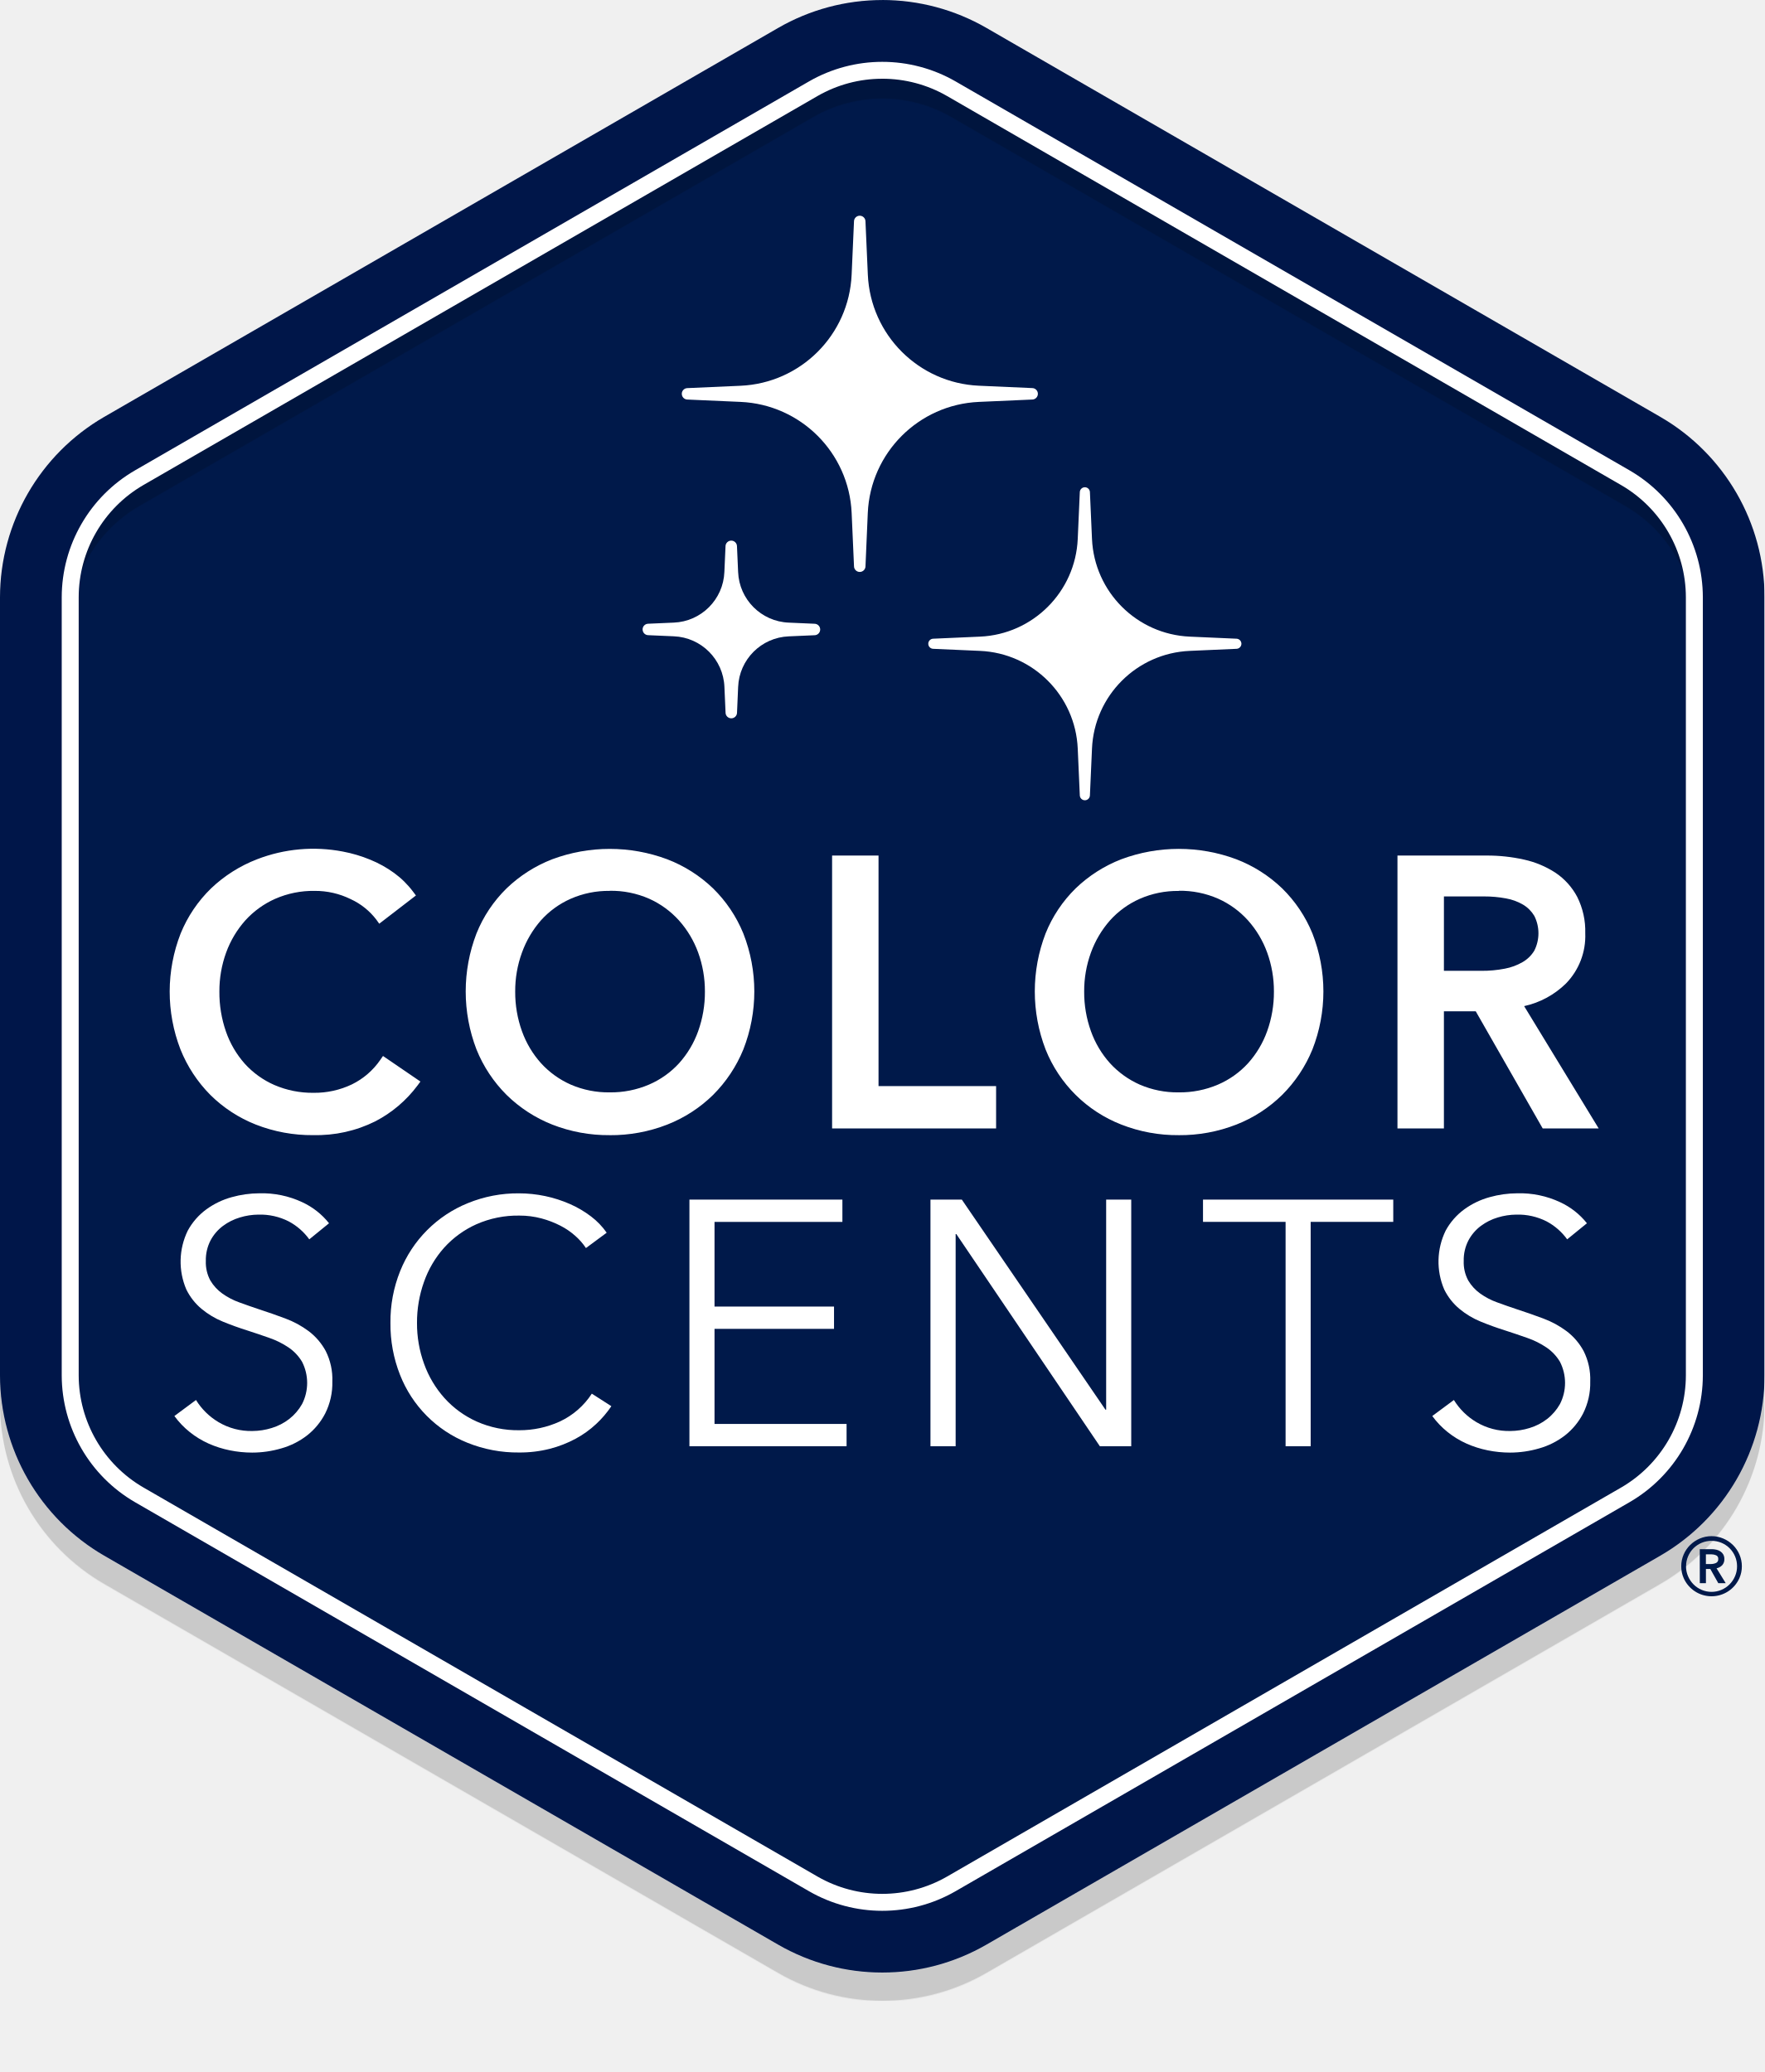
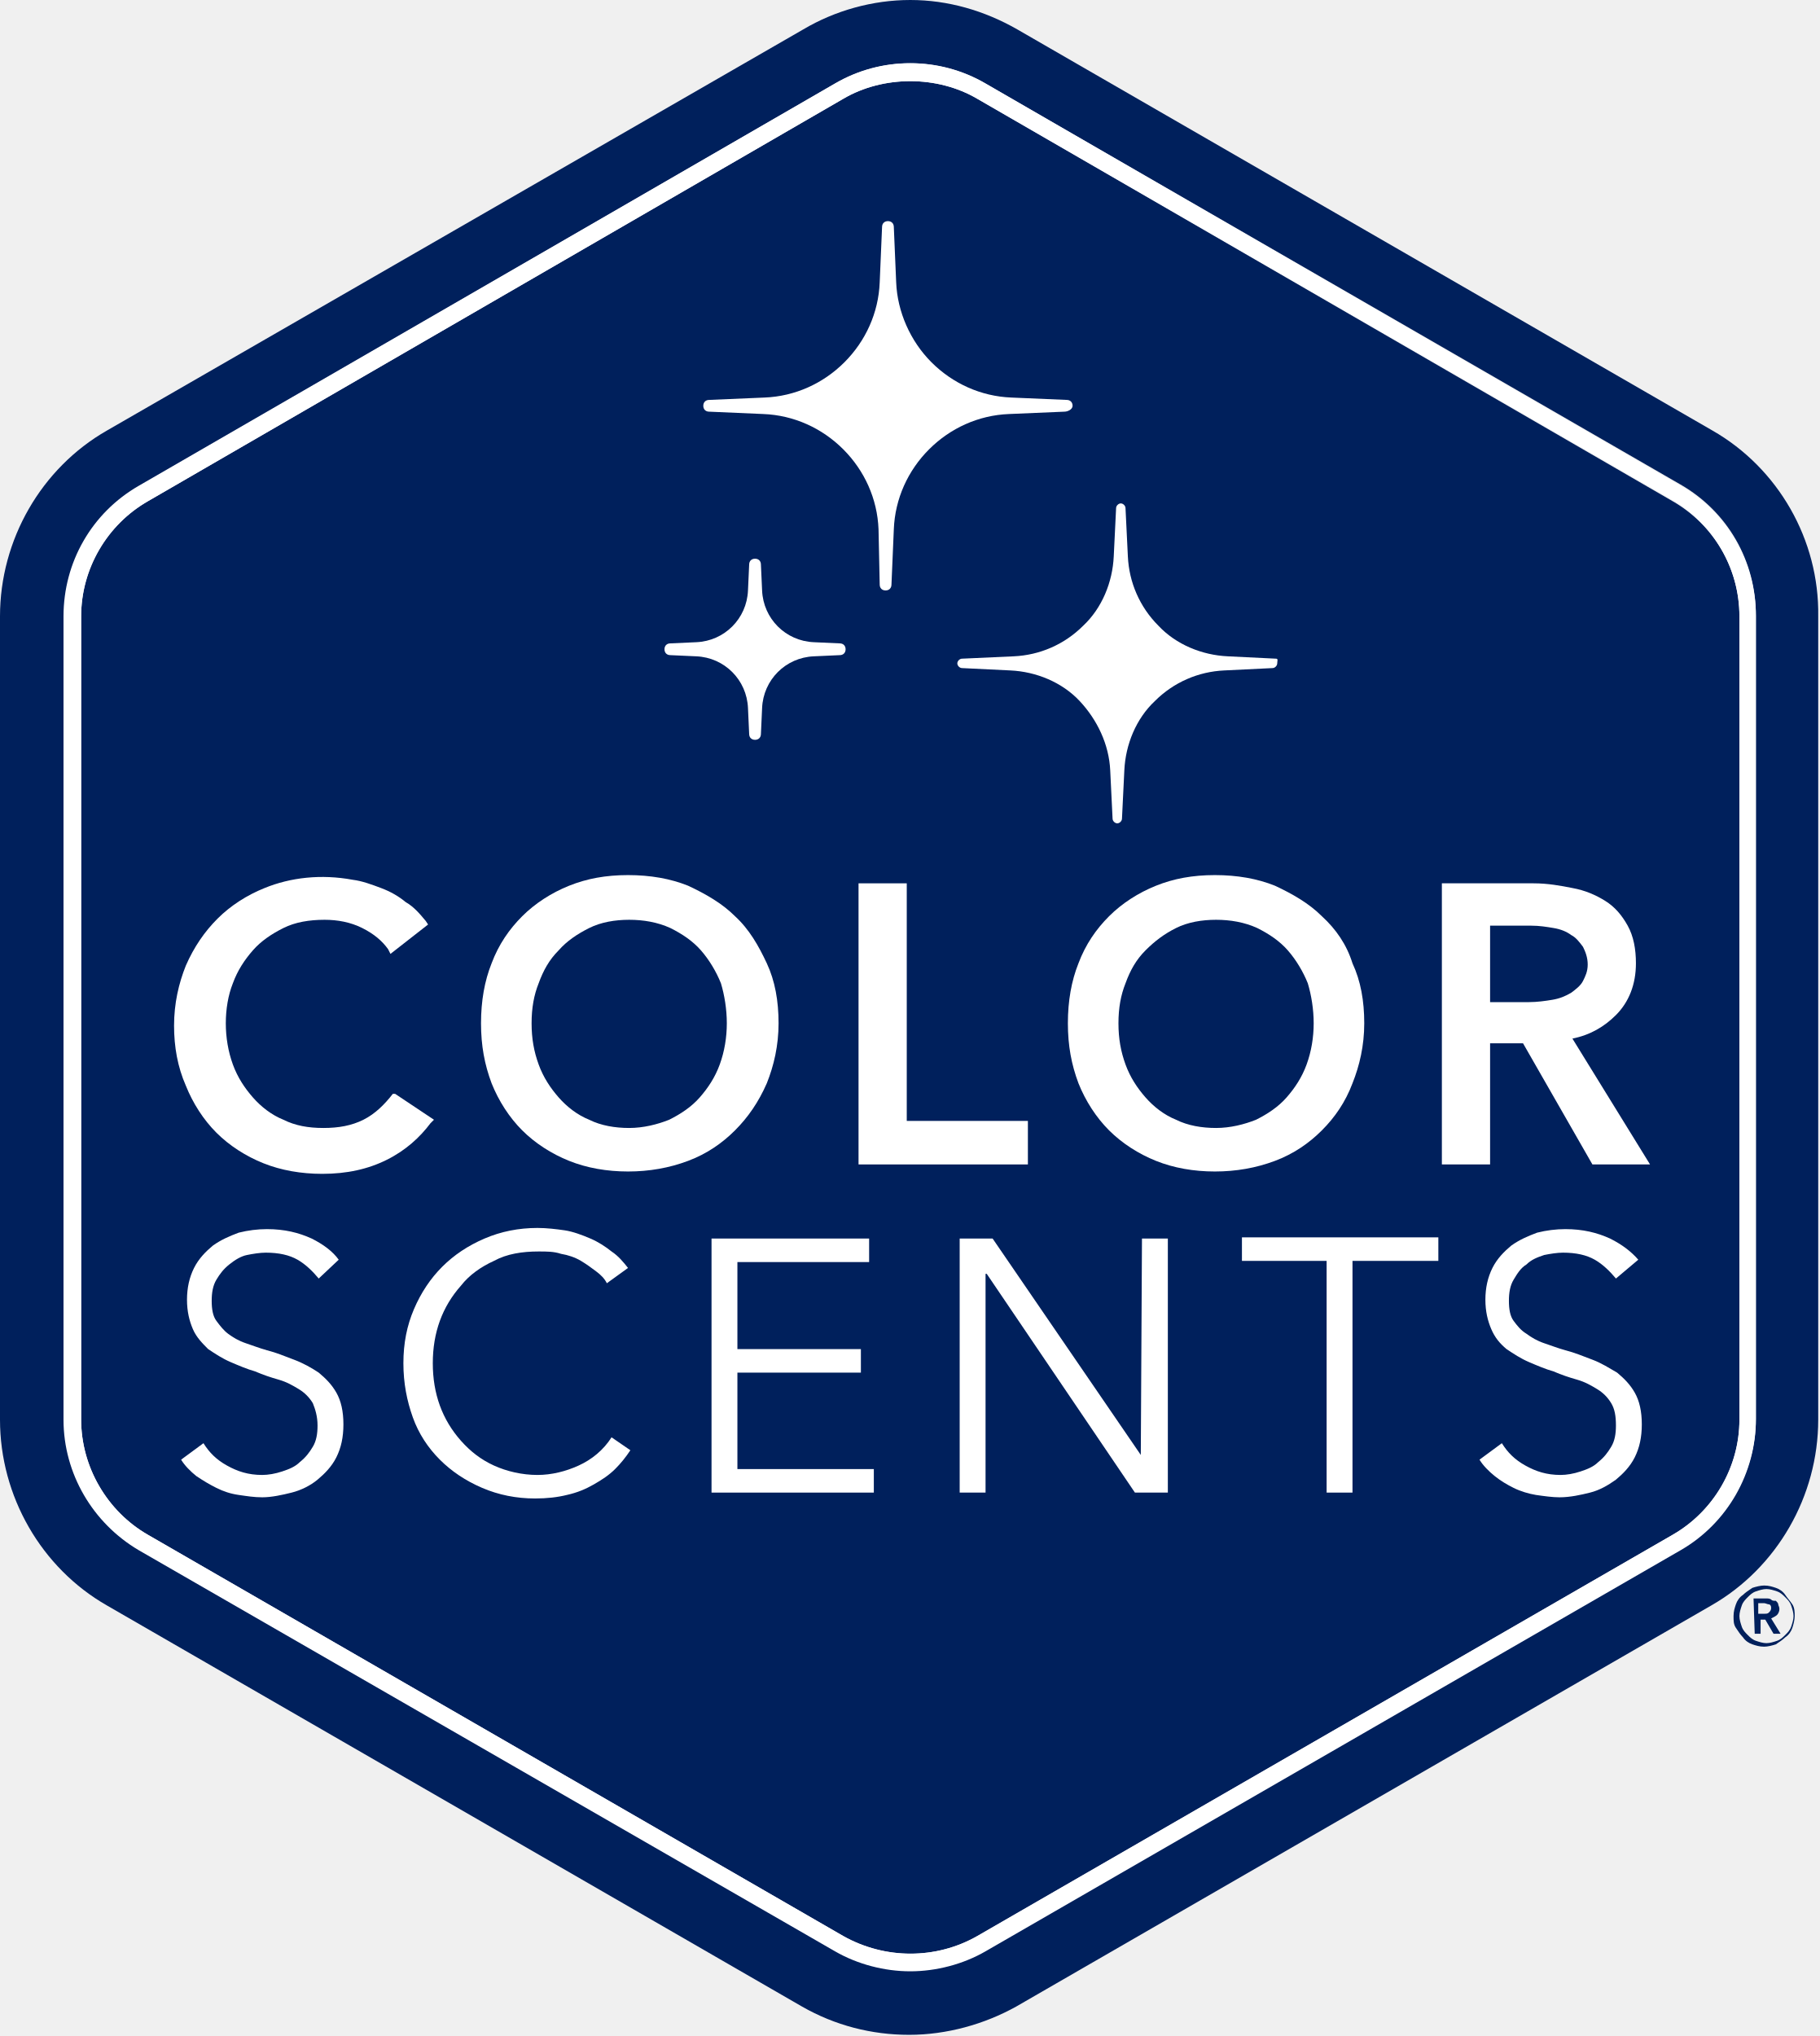
- <svg xmlns="http://www.w3.org/2000/svg" height="145.865" viewBox="0 0 124.188 145.865" width="124.188">
-   <clipPath id="a">
-     <path d="m0 0h124.188v145.865h-124.188z" />
-   </clipPath>
-   <filter id="b" filterUnits="userSpaceOnUse" height="140.865" width="124.187" x="0" y="0">
-     <feOffset dy="2" />
-     <feGaussianBlur result="blur" />
-     <feFlood flood-opacity=".161" />
-     <feComposite in2="blur" operator="in" />
-     <feComposite in="SourceGraphic" />
-   </filter>
-   <g clip-path="url(#a)">
-     <path d="m6.157 99.488v-57.888a7.022 7.022 0 0 1 3.512-6.082l50.131-28.939a7.024 7.024 0 0 1 7.023 0l50.13 28.943a7.022 7.022 0 0 1 3.512 6.082v57.884a7.024 7.024 0 0 1 -3.512 6.082l-50.13 28.942a7.024 7.024 0 0 1 -7.023 0l-50.131-28.941a7.024 7.024 0 0 1 -3.512-6.082" fill="#00194a" transform="translate(-1.216 -1.113)" />
-     <g filter="url(#b)">
-       <path d="m62.094 4.941a9.707 9.707 0 0 1 4.857 1.3l47.439 27.389a9.714 9.714 0 0 1 4.857 8.413v54.778a9.714 9.714 0 0 1 -4.857 8.413l-47.439 27.389a9.712 9.712 0 0 1 -9.714 0l-47.437-27.389a9.714 9.714 0 0 1 -4.857-8.413v-54.777a9.714 9.714 0 0 1 4.857-8.413l47.437-27.388a9.707 9.707 0 0 1 4.857-1.3m0-4.941a14.674 14.674 0 0 0 -7.328 1.964l-47.439 27.386a14.7 14.7 0 0 0 -7.327 12.692v54.777a14.694 14.694 0 0 0 7.327 12.692l47.439 27.387a14.659 14.659 0 0 0 14.656 0l47.439-27.389a14.694 14.694 0 0 0 7.327-12.692v-54.775a14.7 14.7 0 0 0 -7.327-12.692l-47.439-27.388a14.674 14.674 0 0 0 -7.328-1.964" fill="#00194a" />
-     </g>
-     <g fill="#fff">
-       <path d="m115.757 34.184-47.438-27.384a10.344 10.344 0 0 0 -10.311 0l-47.439 27.384a10.341 10.341 0 0 0 -5.156 8.93v54.777a10.34 10.34 0 0 0 5.156 8.929l47.439 27.389a10.328 10.328 0 0 0 10.311 0l47.438-27.389a10.336 10.336 0 0 0 5.156-8.929v-54.777a10.339 10.339 0 0 0 -5.156-8.93m-52.594-27.572a9.125 9.125 0 0 1 4.559 1.218l47.438 27.388a9.142 9.142 0 0 1 4.559 7.9v54.773a9.143 9.143 0 0 1 -4.559 7.9l-47.438 27.385a9.141 9.141 0 0 1 -9.117 0l-47.44-27.389a9.145 9.145 0 0 1 -4.558-7.9v-54.773a9.144 9.144 0 0 1 4.558-7.9l47.44-27.384a9.117 9.117 0 0 1 4.558-1.217" transform="translate(-1.069 -1.07)" />
-       <path d="m59.792 31.463a.4.4 0 0 1 .386-.4l3.749-.166a8.188 8.188 0 0 0 7.818-7.818l.166-3.749a.4.4 0 0 1 .808 0l.166 3.749a8.188 8.188 0 0 0 7.815 7.815l3.749.166a.4.4 0 0 1 0 .807l-3.749.166a8.188 8.188 0 0 0 -7.818 7.818l-.162 3.749a.4.4 0 0 1 -.808 0l-.166-3.749a8.188 8.188 0 0 0 -7.818-7.818l-3.749-.166a.4.4 0 0 1 -.386-.4" transform="translate(-11.808 -3.74)" />
-       <path d="m92.66 61.213-.146 3.3-.146-3.3a7.561 7.561 0 0 0 -7.219-7.219l-3.3-.146 3.3-.146a7.561 7.561 0 0 0 7.219-7.219l.146-3.3.146 3.3a7.561 7.561 0 0 0 7.219 7.217l3.3.146-3.3.146a7.56 7.56 0 0 0 -7.219 7.219" transform="translate(-16.163 -8.528)" />
-       <path d="m81.407 53.76a.356.356 0 0 1 .34-.356l3.3-.146a7.206 7.206 0 0 0 6.879-6.879l.146-3.3a.356.356 0 0 1 .711 0l.146 3.3a7.206 7.206 0 0 0 6.879 6.879l3.3.146a.356.356 0 0 1 0 .711l-3.3.146a7.2 7.2 0 0 0 -6.879 6.879l-.146 3.3a.356.356 0 0 1 -.711 0l-.146-3.3a7.2 7.2 0 0 0 -6.879-6.879l-3.3-.146a.356.356 0 0 1 -.34-.356m11.019-5.859a7.922 7.922 0 0 1 -5.855 5.856 7.92 7.92 0 0 1 5.855 5.855 7.92 7.92 0 0 1 5.855-5.855 7.922 7.922 0 0 1 -5.855-5.856" transform="translate(-16.076 -8.44)" />
-       <path d="m62.773 57.809-.08 1.806-.079-1.806a4.139 4.139 0 0 0 -3.951-3.951l-1.806-.08 1.806-.079a4.139 4.139 0 0 0 3.951-3.951l.079-1.806.08 1.806a4.139 4.139 0 0 0 3.951 3.952l1.806.079-1.806.08a4.138 4.138 0 0 0 -3.951 3.951" transform="translate(-11.228 -9.467)" />
-       <path d="m56.354 53.678a.4.4 0 0 1 .386-.4l1.806-.079a3.715 3.715 0 0 0 3.564-3.569l.08-1.8a.4.4 0 0 1 .807 0l.08 1.806a3.715 3.715 0 0 0 3.566 3.564l1.806.079a.4.4 0 0 1 0 .808l-1.806.079a3.715 3.715 0 0 0 -3.565 3.565l-.078 1.802a.4.4 0 0 1 -.807 0l-.08-1.806a3.715 3.715 0 0 0 -3.565-3.565l-1.806-.079a.4.4 0 0 1 -.386-.4m6.24-2.516a4.552 4.552 0 0 1 -2.516 2.516 4.557 4.557 0 0 1 2.514 2.517 4.557 4.557 0 0 1 2.516-2.517 4.552 4.552 0 0 1 -2.516-2.516" transform="translate(-11.129 -9.368)" />
-       <path d="m32.131 91.011a8.31 8.31 0 0 1 -2.854 2.42 8.884 8.884 0 0 1 -4.214.929 10.412 10.412 0 0 1 -3.915-.72 9.118 9.118 0 0 1 -3.089-2.015 9.279 9.279 0 0 1 -2.029-3.09 10.929 10.929 0 0 1 .013-7.906 8.986 8.986 0 0 1 2.068-3.062 9.393 9.393 0 0 1 3.128-1.976 10.673 10.673 0 0 1 3.928-.707 10.278 10.278 0 0 1 1.911.183 9.449 9.449 0 0 1 1.858.55 7.758 7.758 0 0 1 1.624.9 5.886 5.886 0 0 1 1.257 1.244l-2.043 1.571a5.1 5.1 0 0 0 -1.924-1.558 5.98 5.98 0 0 0 -2.683-.615 6.977 6.977 0 0 0 -2.919.588 6.6 6.6 0 0 0 -2.213 1.611 7.28 7.28 0 0 0 -1.414 2.369 8.219 8.219 0 0 0 -.5 2.866 8.671 8.671 0 0 0 .485 2.932 7.018 7.018 0 0 0 1.394 2.375 6.4 6.4 0 0 0 2.2 1.584 7.053 7.053 0 0 0 2.892.576 6.4 6.4 0 0 0 2.854-.628 5.5 5.5 0 0 0 2.117-1.832z" transform="translate(-3.021 -14.788)" />
-       <path d="m24.979 94.615a10.794 10.794 0 0 1 -4.041-.745 9.5 9.5 0 0 1 -3.2-2.09 9.634 9.634 0 0 1 -2.1-3.2 11.267 11.267 0 0 1 .014-8.165 9.35 9.35 0 0 1 2.145-3.176 9.794 9.794 0 0 1 3.24-2.048 10.962 10.962 0 0 1 6.024-.541 9.785 9.785 0 0 1 1.926.571 7.987 7.987 0 0 1 1.694.942 6.273 6.273 0 0 1 1.329 1.314l.2.266-2.583 1.988-.2-.282a4.781 4.781 0 0 0 -1.81-1.449 5.651 5.651 0 0 0 -2.534-.58 6.662 6.662 0 0 0 -2.779.558 6.268 6.268 0 0 0 -2.104 1.522 6.992 6.992 0 0 0 -1.347 2.26 7.935 7.935 0 0 0 -.476 2.749 8.388 8.388 0 0 0 .464 2.819 6.739 6.739 0 0 0 1.32 2.256 6.121 6.121 0 0 0 2.084 1.5 6.755 6.755 0 0 0 2.755.551 6.093 6.093 0 0 0 2.705-.594 5.2 5.2 0 0 0 1.995-1.722l.192-.277 2.634 1.8-.208.282a8.7 8.7 0 0 1 -2.968 2.519 9.257 9.257 0 0 1 -4.373.969m.105-19.476a10.4 10.4 0 0 0 -3.8.683 9.075 9.075 0 0 0 -3.017 1.906 8.665 8.665 0 0 0 -1.989 2.946 10.6 10.6 0 0 0 -.013 7.65 8.992 8.992 0 0 0 1.953 2.979 8.818 8.818 0 0 0 2.975 1.94 10.108 10.108 0 0 0 3.788.7 8.6 8.6 0 0 0 4.057-.89 8.1 8.1 0 0 0 2.523-2.05l-1.5-1.027a5.8 5.8 0 0 1 -2.05 1.673 6.753 6.753 0 0 1 -3 .664 7.392 7.392 0 0 1 -3.03-.607 6.774 6.774 0 0 1 -2.314-1.667 7.409 7.409 0 0 1 -1.454-2.481 9.054 9.054 0 0 1 -.5-3.046 8.578 8.578 0 0 1 .518-2.983 7.618 7.618 0 0 1 1.48-2.477 6.954 6.954 0 0 1 2.324-1.693 7.331 7.331 0 0 1 3.059-.62 6.339 6.339 0 0 1 2.833.65 5.646 5.646 0 0 1 1.834 1.388l1.5-1.157a5.72 5.72 0 0 0 -.979-.911 7.367 7.367 0 0 0 -1.552-.862 9.059 9.059 0 0 0 -1.793-.531 9.967 9.967 0 0 0 -1.847-.177" transform="translate(-2.937 -14.703)" />
-       <path d="m60.9 84.6a10.146 10.146 0 0 1 -.746 3.94 9.339 9.339 0 0 1 -2.054 3.09 9.239 9.239 0 0 1 -3.115 2.015 11.035 11.035 0 0 1 -7.841 0 9.079 9.079 0 0 1 -5.144-5.109 11.018 11.018 0 0 1 0-7.906 8.9 8.9 0 0 1 2.042-3.062 9.283 9.283 0 0 1 3.1-1.977 11.234 11.234 0 0 1 7.841 0 9.271 9.271 0 0 1 3.117 1.977 9.052 9.052 0 0 1 2.054 3.062 10.229 10.229 0 0 1 .746 3.97m-2.8 0a8.235 8.235 0 0 0 -.5-2.866 7.271 7.271 0 0 0 -1.414-2.369 6.6 6.6 0 0 0 -2.212-1.611 7.472 7.472 0 0 0 -5.812 0 6.46 6.46 0 0 0 -2.2 1.611 7.4 7.4 0 0 0 -1.4 2.369 8.2 8.2 0 0 0 -.5 2.866 8.384 8.384 0 0 0 .5 2.906 7.109 7.109 0 0 0 1.413 2.37 6.563 6.563 0 0 0 2.2 1.583 6.943 6.943 0 0 0 2.879.577 7.129 7.129 0 0 0 2.906-.577 6.486 6.486 0 0 0 2.225-1.583 7.111 7.111 0 0 0 1.415-2.376 8.422 8.422 0 0 0 .5-2.906" transform="translate(-8.148 -14.788)" />
-       <path d="m50.97 94.618a10.8 10.8 0 0 1 -4.04-.745 9.641 9.641 0 0 1 -3.213-2.09 9.542 9.542 0 0 1 -2.118-3.2 11.363 11.363 0 0 1 0-8.163 9.266 9.266 0 0 1 2.12-3.176 9.657 9.657 0 0 1 3.213-2.049 11.573 11.573 0 0 1 8.088 0 9.633 9.633 0 0 1 3.228 2.049 9.429 9.429 0 0 1 2.132 3.176 11.169 11.169 0 0 1 0 8.165 9.7 9.7 0 0 1 -2.129 3.2 9.607 9.607 0 0 1 -3.228 2.09 10.9 10.9 0 0 1 -4.053.745m0-19.476a10.29 10.29 0 0 0 -3.789.682 8.959 8.959 0 0 0 -2.99 1.905 8.592 8.592 0 0 0 -1.965 2.947 10.7 10.7 0 0 0 0 7.649 8.869 8.869 0 0 0 1.967 2.973 8.967 8.967 0 0 0 2.99 1.941 10.1 10.1 0 0 0 3.787.7 10.212 10.212 0 0 0 3.8-.7 8.927 8.927 0 0 0 3-1.941 9.047 9.047 0 0 0 1.98-2.979 10.5 10.5 0 0 0 0-7.647 8.779 8.779 0 0 0 -1.977-2.948 8.971 8.971 0 0 0 -3-1.9 10.393 10.393 0 0 0 -3.8-.683m0 17.147a7.311 7.311 0 0 1 -3.019-.607 6.933 6.933 0 0 1 -2.31-1.664 7.476 7.476 0 0 1 -1.481-2.481 8.749 8.749 0 0 1 -.518-3.022 8.581 8.581 0 0 1 .518-2.984 7.783 7.783 0 0 1 1.464-2.475 6.842 6.842 0 0 1 2.314-1.694 7.807 7.807 0 0 1 6.092 0 6.967 6.967 0 0 1 2.323 1.693 7.667 7.667 0 0 1 1.481 2.477 8.612 8.612 0 0 1 .518 2.984 8.783 8.783 0 0 1 -.518 3.022 7.469 7.469 0 0 1 -1.482 2.481 6.836 6.836 0 0 1 -2.34 1.665 7.481 7.481 0 0 1 -3.041.606m0-14.869a6.591 6.591 0 0 0 -2.752.558 6.159 6.159 0 0 0 -2.09 1.52 7.112 7.112 0 0 0 -1.332 2.265 7.872 7.872 0 0 0 -.476 2.749 8.094 8.094 0 0 0 .476 2.786 6.812 6.812 0 0 0 1.347 2.259 6.239 6.239 0 0 0 2.087 1.5 6.653 6.653 0 0 0 2.741.547 6.806 6.806 0 0 0 2.768-.548 6.162 6.162 0 0 0 2.112-1.5 6.793 6.793 0 0 0 1.345-2.258 8.141 8.141 0 0 0 .476-2.79 7.955 7.955 0 0 0 -.476-2.749 6.961 6.961 0 0 0 -1.349-2.259 6.294 6.294 0 0 0 -2.1-1.529 6.661 6.661 0 0 0 -2.779-.558" transform="translate(-8.065 -14.705)" />
-       <path d="m75.985 91.7h8.273v2.3h-10.864v-18.528h2.591z" transform="translate(-14.494 -14.904)" />
-       <path d="m84.514 94.261h-11.542v-19.211h3.268v16.23h8.274zm-10.865-.677h10.187v-1.626h-8.273v-16.231h-1.914z" transform="translate(-14.41 -14.821)" />
-       <path d="m110.806 84.6a10.146 10.146 0 0 1 -.746 3.94 9.338 9.338 0 0 1 -2.06 3.086 9.239 9.239 0 0 1 -3.115 2.015 11.035 11.035 0 0 1 -7.841 0 9.079 9.079 0 0 1 -5.144-5.1 11.017 11.017 0 0 1 0-7.906 8.9 8.9 0 0 1 2.042-3.062 9.282 9.282 0 0 1 3.1-1.977 11.234 11.234 0 0 1 7.841 0 9.271 9.271 0 0 1 3.117 1.972 9.052 9.052 0 0 1 2.054 3.062 10.229 10.229 0 0 1 .746 3.966m-2.8 0a8.235 8.235 0 0 0 -.5-2.866 7.271 7.271 0 0 0 -1.414-2.369 6.6 6.6 0 0 0 -2.212-1.611 7.472 7.472 0 0 0 -5.812 0 6.46 6.46 0 0 0 -2.2 1.611 7.4 7.4 0 0 0 -1.4 2.369 8.2 8.2 0 0 0 -.5 2.866 8.384 8.384 0 0 0 .5 2.906 7.109 7.109 0 0 0 1.413 2.37 6.563 6.563 0 0 0 2.2 1.583 6.943 6.943 0 0 0 2.879.577 7.13 7.13 0 0 0 2.906-.577 6.486 6.486 0 0 0 2.225-1.583 7.111 7.111 0 0 0 1.414-2.37 8.422 8.422 0 0 0 .501-2.902" transform="translate(-18.004 -14.788)" />
-       <path d="m100.878 94.618a10.806 10.806 0 0 1 -4.04-.745 9.428 9.428 0 0 1 -5.331-5.291 11.361 11.361 0 0 1 0-8.162 9.3 9.3 0 0 1 2.12-3.177 9.658 9.658 0 0 1 3.213-2.049 11.576 11.576 0 0 1 8.089 0 9.645 9.645 0 0 1 3.227 2.049 9.435 9.435 0 0 1 2.132 3.176 11.18 11.18 0 0 1 0 8.165 9.7 9.7 0 0 1 -2.13 3.2 9.6 9.6 0 0 1 -3.227 2.09 10.9 10.9 0 0 1 -4.054.745m0-19.476a10.3 10.3 0 0 0 -3.789.682 8.985 8.985 0 0 0 -2.99 1.905 8.626 8.626 0 0 0 -1.965 2.947 10.7 10.7 0 0 0 0 7.65 8.732 8.732 0 0 0 4.957 4.918 10.113 10.113 0 0 0 3.787.7 10.221 10.221 0 0 0 3.8-.7 8.935 8.935 0 0 0 3-1.941 9.055 9.055 0 0 0 1.981-2.979 10.526 10.526 0 0 0 0-7.647 8.767 8.767 0 0 0 -1.979-2.948 8.95 8.95 0 0 0 -3-1.9 10.394 10.394 0 0 0 -3.8-.683m0 17.147a7.306 7.306 0 0 1 -3.017-.607 6.948 6.948 0 0 1 -2.312-1.664 7.5 7.5 0 0 1 -1.479-2.481 8.731 8.731 0 0 1 -.518-3.022 8.563 8.563 0 0 1 .518-2.984 7.778 7.778 0 0 1 1.464-2.475 6.828 6.828 0 0 1 2.312-1.694 7.807 7.807 0 0 1 6.092 0 6.954 6.954 0 0 1 2.324 1.693 7.659 7.659 0 0 1 1.48 2.477 8.612 8.612 0 0 1 .518 2.984 8.783 8.783 0 0 1 -.518 3.022 7.49 7.49 0 0 1 -1.481 2.481 6.851 6.851 0 0 1 -2.34 1.665 7.486 7.486 0 0 1 -3.042.606m0-14.869a6.6 6.6 0 0 0 -2.752.558 6.178 6.178 0 0 0 -2.087 1.516 7.089 7.089 0 0 0 -1.341 2.265 7.89 7.89 0 0 0 -.476 2.749 8.094 8.094 0 0 0 .476 2.786 6.8 6.8 0 0 0 1.346 2.259 6.283 6.283 0 0 0 2.087 1.5 6.649 6.649 0 0 0 2.741.547 6.808 6.808 0 0 0 2.77-.548 6.167 6.167 0 0 0 2.111-1.5 6.82 6.82 0 0 0 1.347-2.259 8.141 8.141 0 0 0 .476-2.79 7.955 7.955 0 0 0 -.476-2.749 6.957 6.957 0 0 0 -1.347-2.259 6.27 6.27 0 0 0 -2.1-1.529 6.656 6.656 0 0 0 -2.779-.558" transform="translate(-17.921 -14.705)" />
-       <path d="m125.568 94.006h-2.591v-18.534h5.943a11.4 11.4 0 0 1 2.539.274 6.314 6.314 0 0 1 2.108.877 4.323 4.323 0 0 1 1.426 1.584 5.042 5.042 0 0 1 .523 2.4 4.459 4.459 0 0 1 -1.256 3.3 5.85 5.85 0 0 1 -3.247 1.6l5.184 8.508h-3.14l-4.712-8.247h-2.776zm0-10.419h2.985a8.7 8.7 0 0 0 1.7-.156 4.288 4.288 0 0 0 1.375-.511 2.842 2.842 0 0 0 .929-3.717 2.627 2.627 0 0 0 -.9-.9 3.955 3.955 0 0 0 -1.322-.484 8.541 8.541 0 0 0 -1.6-.144h-3.168z" transform="translate(-24.285 -14.904)" />
-       <path d="m136.715 94.261h-3.94l-4.712-8.246h-2.24v8.246h-3.269v-19.211h6.282a11.839 11.839 0 0 1 2.614.282 6.666 6.666 0 0 1 2.221.926 4.671 4.671 0 0 1 1.536 1.706 5.384 5.384 0 0 1 .564 2.555 4.8 4.8 0 0 1 -1.357 3.537 6.043 6.043 0 0 1 -2.945 1.594zm-3.546-.677h2.342l-5.129-8.418.49-.083a5.54 5.54 0 0 0 3.065-1.5 4.1 4.1 0 0 0 1.156-3.058 4.723 4.723 0 0 0 -.483-2.237 3.993 3.993 0 0 0 -1.315-1.462 6.007 6.007 0 0 0 -2-.828 11.1 11.1 0 0 0 -2.463-.266h-5.6v17.851h1.915v-8.245h3.31zm-4.7-9.741h-3.323v-6.594h3.506a8.932 8.932 0 0 1 1.661.15 4.328 4.328 0 0 1 1.432.527 2.964 2.964 0 0 1 1.018 1.018 3.028 3.028 0 0 1 -1.046 4.182 4.619 4.619 0 0 1 -1.482.553 9.037 9.037 0 0 1 -1.766.163m-2.646-.677h2.646a8.316 8.316 0 0 0 1.634-.15 3.933 3.933 0 0 0 1.267-.469 2.3 2.3 0 0 0 .814-.8 2.715 2.715 0 0 0 0-2.45 2.287 2.287 0 0 0 -.788-.788 3.629 3.629 0 0 0 -1.209-.442 8.261 8.261 0 0 0 -1.534-.138h-2.829z" transform="translate(-24.202 -14.821)" />
-       <path d="m24.788 107.919a4.246 4.246 0 0 0 -1.447-1.263 4.434 4.434 0 0 0 -2.133-.478 4.593 4.593 0 0 0 -1.3.2 3.809 3.809 0 0 0 -1.2.6 3.093 3.093 0 0 0 -.87 1.018 3.006 3.006 0 0 0 -.331 1.446 2.686 2.686 0 0 0 .317 1.374 3.036 3.036 0 0 0 .844.919 4.856 4.856 0 0 0 1.2.625c.447.165.916.327 1.405.491q.905.294 1.823.637a6.575 6.575 0 0 1 1.65.895 4.342 4.342 0 0 1 1.2 1.4 4.424 4.424 0 0 1 .465 2.146 4.765 4.765 0 0 1 -.5 2.244 4.71 4.71 0 0 1 -1.287 1.557 5.34 5.34 0 0 1 -1.81.907 7.322 7.322 0 0 1 -2.048.295 7.89 7.89 0 0 1 -1.569-.159 7.152 7.152 0 0 1 -1.5-.478 6.1 6.1 0 0 1 -1.324-.81 5.892 5.892 0 0 1 -1.079-1.128l1.521-1.128a4.643 4.643 0 0 0 1.582 1.557 4.472 4.472 0 0 0 2.391.626 4.633 4.633 0 0 0 1.349-.209 3.8 3.8 0 0 0 1.239-.637 3.527 3.527 0 0 0 .906-1.055 3.267 3.267 0 0 0 0-2.968 3.177 3.177 0 0 0 -.944-1.006 5.785 5.785 0 0 0 -1.348-.674c-.506-.179-1.039-.36-1.595-.539q-.858-.27-1.693-.613a5.745 5.745 0 0 1 -1.5-.9 4.17 4.17 0 0 1 -1.067-1.361 4.974 4.974 0 0 1 .1-4.143 4.541 4.541 0 0 1 1.311-1.5 5.51 5.51 0 0 1 1.791-.859 7.278 7.278 0 0 1 1.936-.27 6.68 6.68 0 0 1 3.017.625 5.184 5.184 0 0 1 1.888 1.484z" transform="translate(-3.021 -20.672)" />
-       <path d="m49.789 119.665a7.212 7.212 0 0 1 -1.067 1.251 6.938 6.938 0 0 1 -1.447 1.039 8.051 8.051 0 0 1 -1.815.709 8.511 8.511 0 0 1 -2.17.261 9.446 9.446 0 0 1 -3.63-.685 8.485 8.485 0 0 1 -4.745-4.782 9.666 9.666 0 0 1 -.674-3.654 9.5 9.5 0 0 1 .686-3.655 8.612 8.612 0 0 1 4.769-4.781 9.28 9.28 0 0 1 3.593-.687 8.933 8.933 0 0 1 3.6.759 7.306 7.306 0 0 1 1.471.868 5.091 5.091 0 0 1 1.1 1.144l-1.46 1.08a4.333 4.333 0 0 0 -.724-.833 4.916 4.916 0 0 0 -1.067-.737 6.755 6.755 0 0 0 -1.336-.515 5.969 5.969 0 0 0 -1.557-.2 7.194 7.194 0 0 0 -3.029.612 6.8 6.8 0 0 0 -2.269 1.65 7.192 7.192 0 0 0 -1.418 2.411 8.474 8.474 0 0 0 -.49 2.884 8.3 8.3 0 0 0 .5 2.884 7.325 7.325 0 0 0 1.434 2.407 6.8 6.8 0 0 0 2.269 1.651 7.133 7.133 0 0 0 3 .612 6.807 6.807 0 0 0 2.845-.613 5.408 5.408 0 0 0 2.256-1.962z" transform="translate(-6.762 -20.672)" />
-       <path d="m62.226 121.024h9.294v1.57h-11.06v-17.363h10.766v1.57h-9v5.96h8.411v1.569h-8.411z" transform="translate(-11.939 -20.781)" />
-       <path d="m93.915 120.019h.05v-14.787h1.765v17.362h-2.208l-10.1-14.934h-.05v14.934h-1.772v-17.362h2.208z" transform="translate(-16.115 -20.781)" />
-       <path d="m113.078 122.594h-1.766v-15.794h-5.812v-1.569h13.39v1.569h-5.813z" transform="translate(-20.834 -20.781)" />
-       <path d="m135.1 107.919a4.245 4.245 0 0 0 -1.447-1.263 4.434 4.434 0 0 0 -2.133-.478 4.593 4.593 0 0 0 -1.3.2 3.809 3.809 0 0 0 -1.2.6 3.093 3.093 0 0 0 -.87 1.018 3.006 3.006 0 0 0 -.331 1.446 2.686 2.686 0 0 0 .317 1.374 3.036 3.036 0 0 0 .844.919 4.855 4.855 0 0 0 1.2.625c.447.165.916.327 1.405.491q.905.294 1.823.637a6.575 6.575 0 0 1 1.65.895 4.342 4.342 0 0 1 1.2 1.4 4.424 4.424 0 0 1 .465 2.146 4.765 4.765 0 0 1 -.5 2.244 4.71 4.71 0 0 1 -1.287 1.557 5.34 5.34 0 0 1 -1.81.907 7.322 7.322 0 0 1 -2.048.295 7.89 7.89 0 0 1 -1.569-.159 7.153 7.153 0 0 1 -1.5-.478 6.1 6.1 0 0 1 -1.324-.81 5.893 5.893 0 0 1 -1.079-1.128l1.521-1.128a4.643 4.643 0 0 0 1.582 1.557 4.472 4.472 0 0 0 2.391.626 4.633 4.633 0 0 0 1.349-.209 3.8 3.8 0 0 0 1.239-.637 3.527 3.527 0 0 0 .906-1.055 3.267 3.267 0 0 0 0-2.968 3.177 3.177 0 0 0 -.944-1.006 5.785 5.785 0 0 0 -1.348-.674c-.506-.179-1.039-.36-1.595-.539q-.858-.27-1.693-.613a5.745 5.745 0 0 1 -1.5-.9 4.17 4.17 0 0 1 -1.067-1.361 4.974 4.974 0 0 1 .1-4.143 4.541 4.541 0 0 1 1.311-1.5 5.51 5.51 0 0 1 1.791-.859 7.278 7.278 0 0 1 1.936-.27 6.68 6.68 0 0 1 3.017.625 5.183 5.183 0 0 1 1.888 1.484z" transform="translate(-24.804 -20.672)" />
-     </g>
-     <path d="m147.44 136.875a2.053 2.053 0 0 1 .168-.827 2.11 2.11 0 0 1 .459-.674 2.2 2.2 0 0 1 .677-.453 2.117 2.117 0 0 1 1.656 0 2.2 2.2 0 0 1 .678.453 2.124 2.124 0 0 1 .459.674 2.067 2.067 0 0 1 .169.827 2.04 2.04 0 0 1 -.169.823 2.143 2.143 0 0 1 -3.929 0 2.026 2.026 0 0 1 -.168-.823m.336 0a1.735 1.735 0 0 0 .14.693 1.84 1.84 0 0 0 .384.575 1.787 1.787 0 0 0 2.544 0 1.853 1.853 0 0 0 .384-.575 1.749 1.749 0 0 0 .14-.693 1.769 1.769 0 0 0 -.14-.7 1.787 1.787 0 0 0 -.954-.954 1.822 1.822 0 0 0 -1.4 0 1.788 1.788 0 0 0 -.954.954 1.755 1.755 0 0 0 -.14.7m.964-1.206h.842a1.425 1.425 0 0 1 .327.037.862.862 0 0 1 .286.122.638.638 0 0 1 .2.215.652.652 0 0 1 .075.327.607.607 0 0 1 -.149.425.753.753 0 0 1 -.4.22l.645 1.047h-.523l-.562-1h-.308v1h-.43zm.776 1.047a.921.921 0 0 0 .356-.07.278.278 0 0 0 .169-.286.255.255 0 0 0 -.155-.262.822.822 0 0 0 -.323-.066h-.392v.683z" fill="#00194a" transform="translate(-29.116 -26.61)" />
+ <svg xmlns="http://www.w3.org/2000/svg" enable-background="new 0 0 154.7 173.1" viewBox="0 0 154.7 173.1">
+   <path d="m83.1 8.4c-1.7-1-3.7-1.5-5.7-1.5s-4 .5-5.7 1.5l-59.1 34.2c-3.5 2-5.7 5.8-5.7 9.8v68.3c0 4 2.2 7.8 5.7 9.8l59.1 34.1c3.5 2 7.9 2 11.4 0l59.1-34.1c3.5-2 5.7-5.8 5.7-9.8v-68.3c0-4.1-2.2-7.8-5.7-9.8z" fill="#00205c" />
+   <path d="m145.6 36.6-59.1-34.1c-2.8-1.6-5.9-2.5-9.1-2.5s-6.4.9-9.1 2.5l-59.2 34.1c-5.6 3.2-9.1 9.3-9.1 15.8v68.3c0 6.5 3.5 12.6 9.1 15.8l59.1 34.1c2.8 1.6 5.9 2.4 9.1 2.4s6.4-.9 9.1-2.4l59.1-34.1c5.6-3.2 9.1-9.3 9.1-15.8v-68.3c.1-6.5-3.4-12.6-9-15.8zm3.7 84c0 4.6-2.5 8.8-6.4 11.1l-59.1 34.1c-1.9 1.1-4.2 1.7-6.4 1.7s-4.5-.6-6.4-1.7l-59.1-34.1c-4-2.3-6.4-6.6-6.4-11.1v-68.2c0-4.6 2.5-8.8 6.4-11.1l59.1-34.2c4-2.3 8.9-2.3 12.8 0l59.1 34.1c4 2.3 6.4 6.5 6.4 11.1z" fill="#00205c" />
+   <path d="m142.9 41.3-59.1-34.2c-4-2.3-8.9-2.3-12.8 0l-59.2 34.2c-4 2.3-6.4 6.5-6.4 11.1v68.3c0 4.6 2.5 8.8 6.4 11.1l59.2 34.1c1.9 1.1 4.2 1.7 6.4 1.7s4.5-.6 6.4-1.7l59.1-34.1c4-2.3 6.4-6.6 6.4-11.1v-68.3c0-4.6-2.4-8.8-6.4-11.1zm5 11.1v68.3c0 4.1-2.2 7.8-5.7 9.8l-59.1 34.1c-3.5 2-7.8 2-11.4 0l-59.1-34.1c-3.5-2-5.7-5.8-5.7-9.8v-68.3c0-4.1 2.2-7.8 5.7-9.8l59.1-34.2c1.7-1 3.7-1.5 5.7-1.5s4 .5 5.7 1.5l59.1 34.1c3.5 2.1 5.7 5.8 5.7 9.9z" fill="#fff" />
+   <path d="m59.8 34.5c0-.3.2-.5.5-.5l4.7-.2c2.6-.1 5-1.2 6.8-3s2.9-4.2 3-6.8l.2-4.7c0-.3.2-.5.5-.5s.5.2.5.5l.2 4.7c.1 2.5 1.2 5 3 6.8s4.2 2.9 6.8 3l4.7.2c.3 0 .5.2.5.5s-.4.5-.7.5l-4.7.2c-2.6.1-5 1.2-6.8 3s-2.9 4.2-3 6.8l-.2 4.7c0 .3-.2.5-.5.5s-.5-.2-.5-.5l-.1-4.7c-.1-2.6-1.2-5-3-6.8s-4.2-2.9-6.8-3l-4.6-.2c-.3 0-.5-.2-.5-.5z" fill="#fff" />
+   <path d="m108.5 56-4.1-.2c-2.2-.1-4.4-1-5.9-2.6-1.6-1.6-2.5-3.7-2.6-5.9l-.2-4.1c0-.2-.2-.4-.4-.4s-.4.2-.4.4l-.2 4.1c-.1 2.2-1 4.4-2.6 5.9-1.6 1.6-3.7 2.5-5.9 2.6l-4.4.2c-.2 0-.4.2-.4.4s.2.4.4.4l4.1.2c2.2.1 4.4 1 5.9 2.6s2.5 3.7 2.6 5.9l.2 4.1c0 .2.2.4.4.4s.4-.2.4-.4l.2-4.1c.1-2.2 1-4.4 2.6-5.9 1.6-1.6 3.7-2.5 5.9-2.6l4.1-.2c.2 0 .4-.2.4-.4s.1-.4-.1-.4z" fill="#fff" />
+   <path d="m71.4 54.7-2.2-.1c-2.4-.1-4.3-2-4.4-4.4l-.1-2.2c0-.3-.2-.5-.5-.5s-.5.2-.5.5l-.1 2.2c-.1 2.4-2 4.3-4.4 4.4l-2.2.1c-.3 0-.5.2-.5.5s.2.5.5.5l2.2.1c2.4.1 4.3 2 4.4 4.4l.1 2.2c0 .3.2.5.5.5s.5-.2.5-.5l.1-2.2c.1-2.4 2-4.3 4.4-4.4l2.2-.1c.3 0 .5-.2.5-.5s-.2-.5-.5-.5z" fill="#fff" />
+   <path d="m59.6 80.7c-.7-.8-1.6-1.4-2.6-1.9s-2.2-.7-3.5-.7-2.4.2-3.4.7-1.9 1.1-2.6 1.9-1.3 1.8-1.7 2.8c-.4 1.1-.6 2.2-.6 3.4s.2 2.4.6 3.5 1 2 1.7 2.8 1.6 1.4 2.6 1.9 2.2.7 3.4.7 2.4-.2 3.4-.7 1.9-1.1 2.6-1.9 1.3-1.7 1.7-2.8.6-2.2.6-3.5c0-1.2-.2-2.4-.6-3.4s-.9-1.9-1.6-2.8z" fill="none" />
+   <path d="m109.5 80.7c-.7-.8-1.6-1.4-2.6-1.9s-2.2-.7-3.5-.7-2.4.2-3.4.7-1.9 1.1-2.6 1.9-1.3 1.8-1.7 2.8c-.4 1.1-.6 2.2-.6 3.4s.2 2.4.6 3.5 1 2 1.7 2.8 1.6 1.4 2.6 1.9c1 .4 2.1.7 3.4.7s2.4-.2 3.4-.7 1.9-1.1 2.6-1.9 1.3-1.7 1.7-2.8.6-2.2.6-3.5c0-1.2-.2-2.4-.6-3.4s-.9-1.9-1.6-2.8z" fill="none" />
+   <path d="m134.6 80.3c-.2-.4-.6-.7-1-1s-.9-.4-1.5-.6c-.6-.1-1.2-.2-1.9-.2h-3.5v6.5h3.3c.7 0 1.4-.1 2-.2s1.1-.3 1.6-.6c.4-.3.8-.6 1-1s.4-.9.4-1.5-.2-1-.4-1.4z" fill="none" />
+   <g fill="#fff">
+     <path d="m33.4 93c-.7.9-1.5 1.7-2.5 2.2s-2.1.7-3.4.7-2.4-.2-3.4-.7c-1-.4-1.9-1.1-2.6-1.9s-1.3-1.7-1.7-2.8-.6-2.3-.6-3.5.2-2.4.6-3.4c.4-1.1 1-2 1.7-2.8s1.6-1.4 2.6-1.9 2.2-.7 3.5-.7c1.1 0 2.2.2 3.2.7s1.7 1.1 2.2 1.8l.2.4 3.2-2.5-.2-.3c-.5-.6-1-1.2-1.7-1.6-.6-.5-1.3-.9-2.1-1.2s-1.6-.6-2.4-.7c-2.7-.5-5.3-.2-7.5.7-1.5.6-2.9 1.5-4 2.6s-2 2.4-2.7 4c-.6 1.5-1 3.2-1 5.1 0 1.8.3 3.5 1 5.1.6 1.5 1.5 2.9 2.6 4s2.5 2 4 2.6 3.2.9 5 .9c2.1 0 3.9-.4 5.5-1.2s2.8-1.9 3.7-3.1l.3-.3-3.3-2.2z" />
+     <path d="m62.5 77.9c-1.1-1.1-2.5-1.9-4-2.6-1.5-.6-3.2-.9-5.1-.9s-3.5.3-5 .9-2.9 1.5-4 2.6-2 2.4-2.6 4c-.6 1.5-.9 3.2-.9 5.1s.3 3.5.9 5.1c.6 1.5 1.5 2.9 2.6 4s2.5 2 4 2.6 3.2.9 5 .9 3.5-.3 5.1-.9 2.9-1.5 4-2.6 2-2.4 2.7-4c.6-1.5 1-3.2 1-5.1s-.3-3.6-1-5.1-1.5-2.9-2.7-4zm-.7 9.1c0 1.2-.2 2.4-.6 3.5s-1 2-1.7 2.8-1.6 1.4-2.6 1.9c-1 .4-2.2.7-3.4.7s-2.4-.2-3.4-.7c-1-.4-1.9-1.1-2.6-1.9s-1.3-1.7-1.7-2.8-.6-2.2-.6-3.5.2-2.4.6-3.4c.4-1.1.9-2 1.7-2.8.7-.8 1.6-1.4 2.6-1.9s2.2-.7 3.4-.7 2.4.2 3.5.7c1 .5 1.9 1.1 2.6 1.9s1.3 1.8 1.7 2.8c.3 1 .5 2.2.5 3.4z" />
+     <path d="m77.1 75.1h-4.1v23.9h14.4v-3.7h-10.3z" />
+     <path d="m112.4 77.9c-1.1-1.1-2.5-1.9-4-2.6-1.5-.6-3.2-.9-5.1-.9s-3.5.3-5 .9-2.9 1.5-4 2.6-2 2.4-2.6 4c-.6 1.5-.9 3.2-.9 5.1s.3 3.5.9 5.1c.6 1.5 1.5 2.9 2.6 4s2.5 2 4 2.6 3.2.9 5 .9 3.5-.3 5.1-.9 2.9-1.5 4-2.6 2-2.4 2.6-4c.6-1.5 1-3.2 1-5.1s-.3-3.6-1-5.1c-.5-1.6-1.4-2.9-2.6-4zm-.7 9.1c0 1.2-.2 2.4-.6 3.5s-1 2-1.7 2.8-1.6 1.4-2.6 1.9c-1 .4-2.2.7-3.4.7s-2.4-.2-3.4-.7c-1-.4-1.9-1.1-2.6-1.9s-1.3-1.7-1.7-2.8-.6-2.2-.6-3.5.2-2.4.6-3.4c.4-1.1.9-2 1.7-2.8s1.6-1.4 2.6-1.9 2.2-.7 3.4-.7 2.4.2 3.5.7c1 .5 1.9 1.1 2.6 1.9s1.3 1.8 1.7 2.8c.3 1 .5 2.2.5 3.4z" />
+     <path d="m133.7 88.3c1.5-.3 2.7-1 3.7-2 1.1-1.1 1.7-2.6 1.7-4.4 0-1.2-.2-2.3-.7-3.2s-1.1-1.6-1.9-2.1-1.7-.9-2.8-1.1c-1-.2-2.1-.4-3.3-.4h-7.8v23.9h4.1v-10.3h2.8l5.9 10.3h4.9zm.9-4.9c-.2.4-.6.7-1 1-.5.3-1 .5-1.6.6s-1.3.2-2 .2h-3.3v-6.5h3.5c.7 0 1.3.1 1.9.2s1.1.3 1.5.6c.4.2.7.6 1 1 .2.4.4.9.4 1.5s-.2 1-.4 1.4z" />
+     <path d="m27.1 108.7c-.5-.6-1.1-1.2-1.8-1.6s-1.6-.6-2.7-.6c-.5 0-1.1.1-1.6.2s-1 .4-1.5.8-.8.8-1.1 1.3-.4 1.1-.4 1.8.1 1.3.4 1.7.6.8 1 1.1.9.6 1.5.8 1.1.4 1.8.6c.8.2 1.5.5 2.3.8s1.5.7 2.1 1.1c.6.5 1.1 1 1.5 1.7s.6 1.6.6 2.7-.2 2-.6 2.8-1 1.4-1.6 1.9-1.4.9-2.2 1.1-1.7.4-2.5.4c-.7 0-1.3-.1-2-.2s-1.3-.3-1.9-.6-1.1-.6-1.7-1c-.5-.4-1-.9-1.3-1.4l1.9-1.4c.5.8 1.1 1.4 2 1.9s1.8.8 3 .8c.5 0 1.1-.1 1.7-.3s1.1-.4 1.5-.8c.5-.4.8-.8 1.1-1.3s.4-1.1.4-1.8c0-.8-.2-1.4-.4-1.9-.3-.5-.7-.9-1.2-1.2s-1-.6-1.7-.8-1.3-.4-2-.7c-.7-.2-1.4-.5-2.1-.8s-1.3-.7-1.9-1.1c-.5-.5-1-1-1.3-1.7s-.5-1.5-.5-2.5.2-1.9.6-2.7 1-1.4 1.6-1.9c.7-.5 1.4-.8 2.2-1.1.8-.2 1.6-.3 2.4-.3 1.5 0 2.7.3 3.8.8 1 .5 1.8 1.1 2.3 1.8z" />
+     <path d="m53.6 123.3c-.4.6-.8 1.1-1.3 1.6s-1.1.9-1.8 1.3-1.4.7-2.3.9c-.8.2-1.7.3-2.7.3-1.6 0-3.1-.3-4.5-.9s-2.6-1.4-3.6-2.4-1.8-2.2-2.3-3.6-.8-2.9-.8-4.6.3-3.2.9-4.6 1.4-2.6 2.4-3.6 2.2-1.8 3.6-2.4 2.9-.9 4.5-.9c.8 0 1.6.1 2.3.2s1.5.4 2.2.7 1.3.7 1.8 1.1c.6.4 1 .9 1.4 1.4l-1.8 1.3c-.2-.4-.5-.7-.9-1s-.8-.6-1.3-.9-1.1-.5-1.7-.6c-.6-.2-1.2-.2-1.9-.2-1.4 0-2.7.2-3.8.8-1.1.5-2.1 1.2-2.8 2.1-.8.9-1.4 1.9-1.8 3s-.6 2.3-.6 3.6.2 2.5.6 3.6 1 2.1 1.8 3 1.7 1.6 2.8 2.1 2.4.8 3.7.8c1.2 0 2.4-.3 3.5-.8s2.1-1.3 2.8-2.4z" />
+     <path d="m62.7 124.9h11.6v2h-13.8v-21.6h13.4v2h-11.2v7.4h10.5v2h-10.5z" />
+     <path d="m97 123.7.1-18.4h2.2v21.6h-2.8l-12.6-18.6h-.1v18.6h-2.2v-21.6h2.8z" />
+     <path d="m115 126.9h-2.2v-19.7h-7.2v-2h16.7v2h-7.3z" />
+     <path d="m137.4 108.7c-.5-.6-1.1-1.2-1.8-1.6s-1.6-.6-2.7-.6c-.5 0-1.1.1-1.6.2-.6.2-1.1.4-1.5.8-.5.3-.8.8-1.1 1.3s-.4 1.1-.4 1.8.1 1.3.4 1.7.6.8 1.1 1.1c.4.3.9.6 1.5.8s1.1.4 1.8.6c.8.2 1.5.5 2.3.8s1.4.7 2.1 1.1c.6.5 1.1 1 1.5 1.7s.6 1.6.6 2.7-.2 2-.6 2.8-1 1.4-1.6 1.9c-.7.5-1.4.9-2.2 1.1s-1.7.4-2.6.4c-.6 0-1.3-.1-2-.2-.6-.1-1.3-.3-1.9-.6s-1.1-.6-1.6-1-1-.9-1.3-1.4l1.9-1.4c.5.8 1.1 1.4 2 1.9s1.8.8 3 .8c.5 0 1.1-.1 1.7-.3s1.1-.4 1.5-.8c.5-.4.8-.8 1.1-1.3s.4-1.1.4-1.8c0-.8-.1-1.4-.4-1.9s-.7-.9-1.2-1.2-1-.6-1.7-.8-1.3-.4-2-.7c-.7-.2-1.4-.5-2.1-.8s-1.3-.7-1.9-1.1c-.6-.5-1-1-1.3-1.7s-.5-1.5-.5-2.5.2-1.9.6-2.7 1-1.4 1.6-1.9c.7-.5 1.4-.8 2.2-1.1.8-.2 1.6-.3 2.4-.3 1.5 0 2.7.3 3.8.8 1 .5 1.8 1.1 2.4 1.8z" />
  </g>
+   <path d="m147.4 137.4c0-.4.1-.7.2-1s.3-.6.6-.8c.2-.2.5-.4.8-.6.3-.1.7-.2 1-.2.4 0 .7.1 1 .2s.6.3.8.6.4.5.6.8.2.7.2 1-.1.7-.2 1-.3.6-.6.8c-.2.2-.5.4-.8.6-.3.1-.7.2-1 .2-.4 0-.7-.1-1-.2s-.6-.3-.8-.6c-.2-.2-.4-.5-.6-.8s-.2-.6-.2-1zm.5 0c0 .3.1.6.2.9s.3.5.5.7.4.4.7.5.6.2.9.2.6-.1.9-.2.5-.3.7-.5.4-.4.5-.7.2-.6.2-.9-.1-.6-.2-.9-.3-.5-.5-.7-.4-.4-.7-.5-.6-.2-.9-.2-.6.1-.9.2-.5.3-.7.5-.4.4-.5.7-.2.6-.2.9zm1.2-1.5h1.1c.1 0 .3 0 .4.1s.2.1.4.1c.1.1.2.2.2.3s.1.2.1.4-.1.4-.2.5-.3.2-.5.3l.8 1.3h-.6l-.7-1.2h-.4v1.2h-.5zm.9 1.3c.2 0 .3 0 .4-.1s.2-.2.2-.4-.1-.3-.2-.3-.3-.1-.4-.1h-.5v.9z" fill="#00205c" />
</svg>
